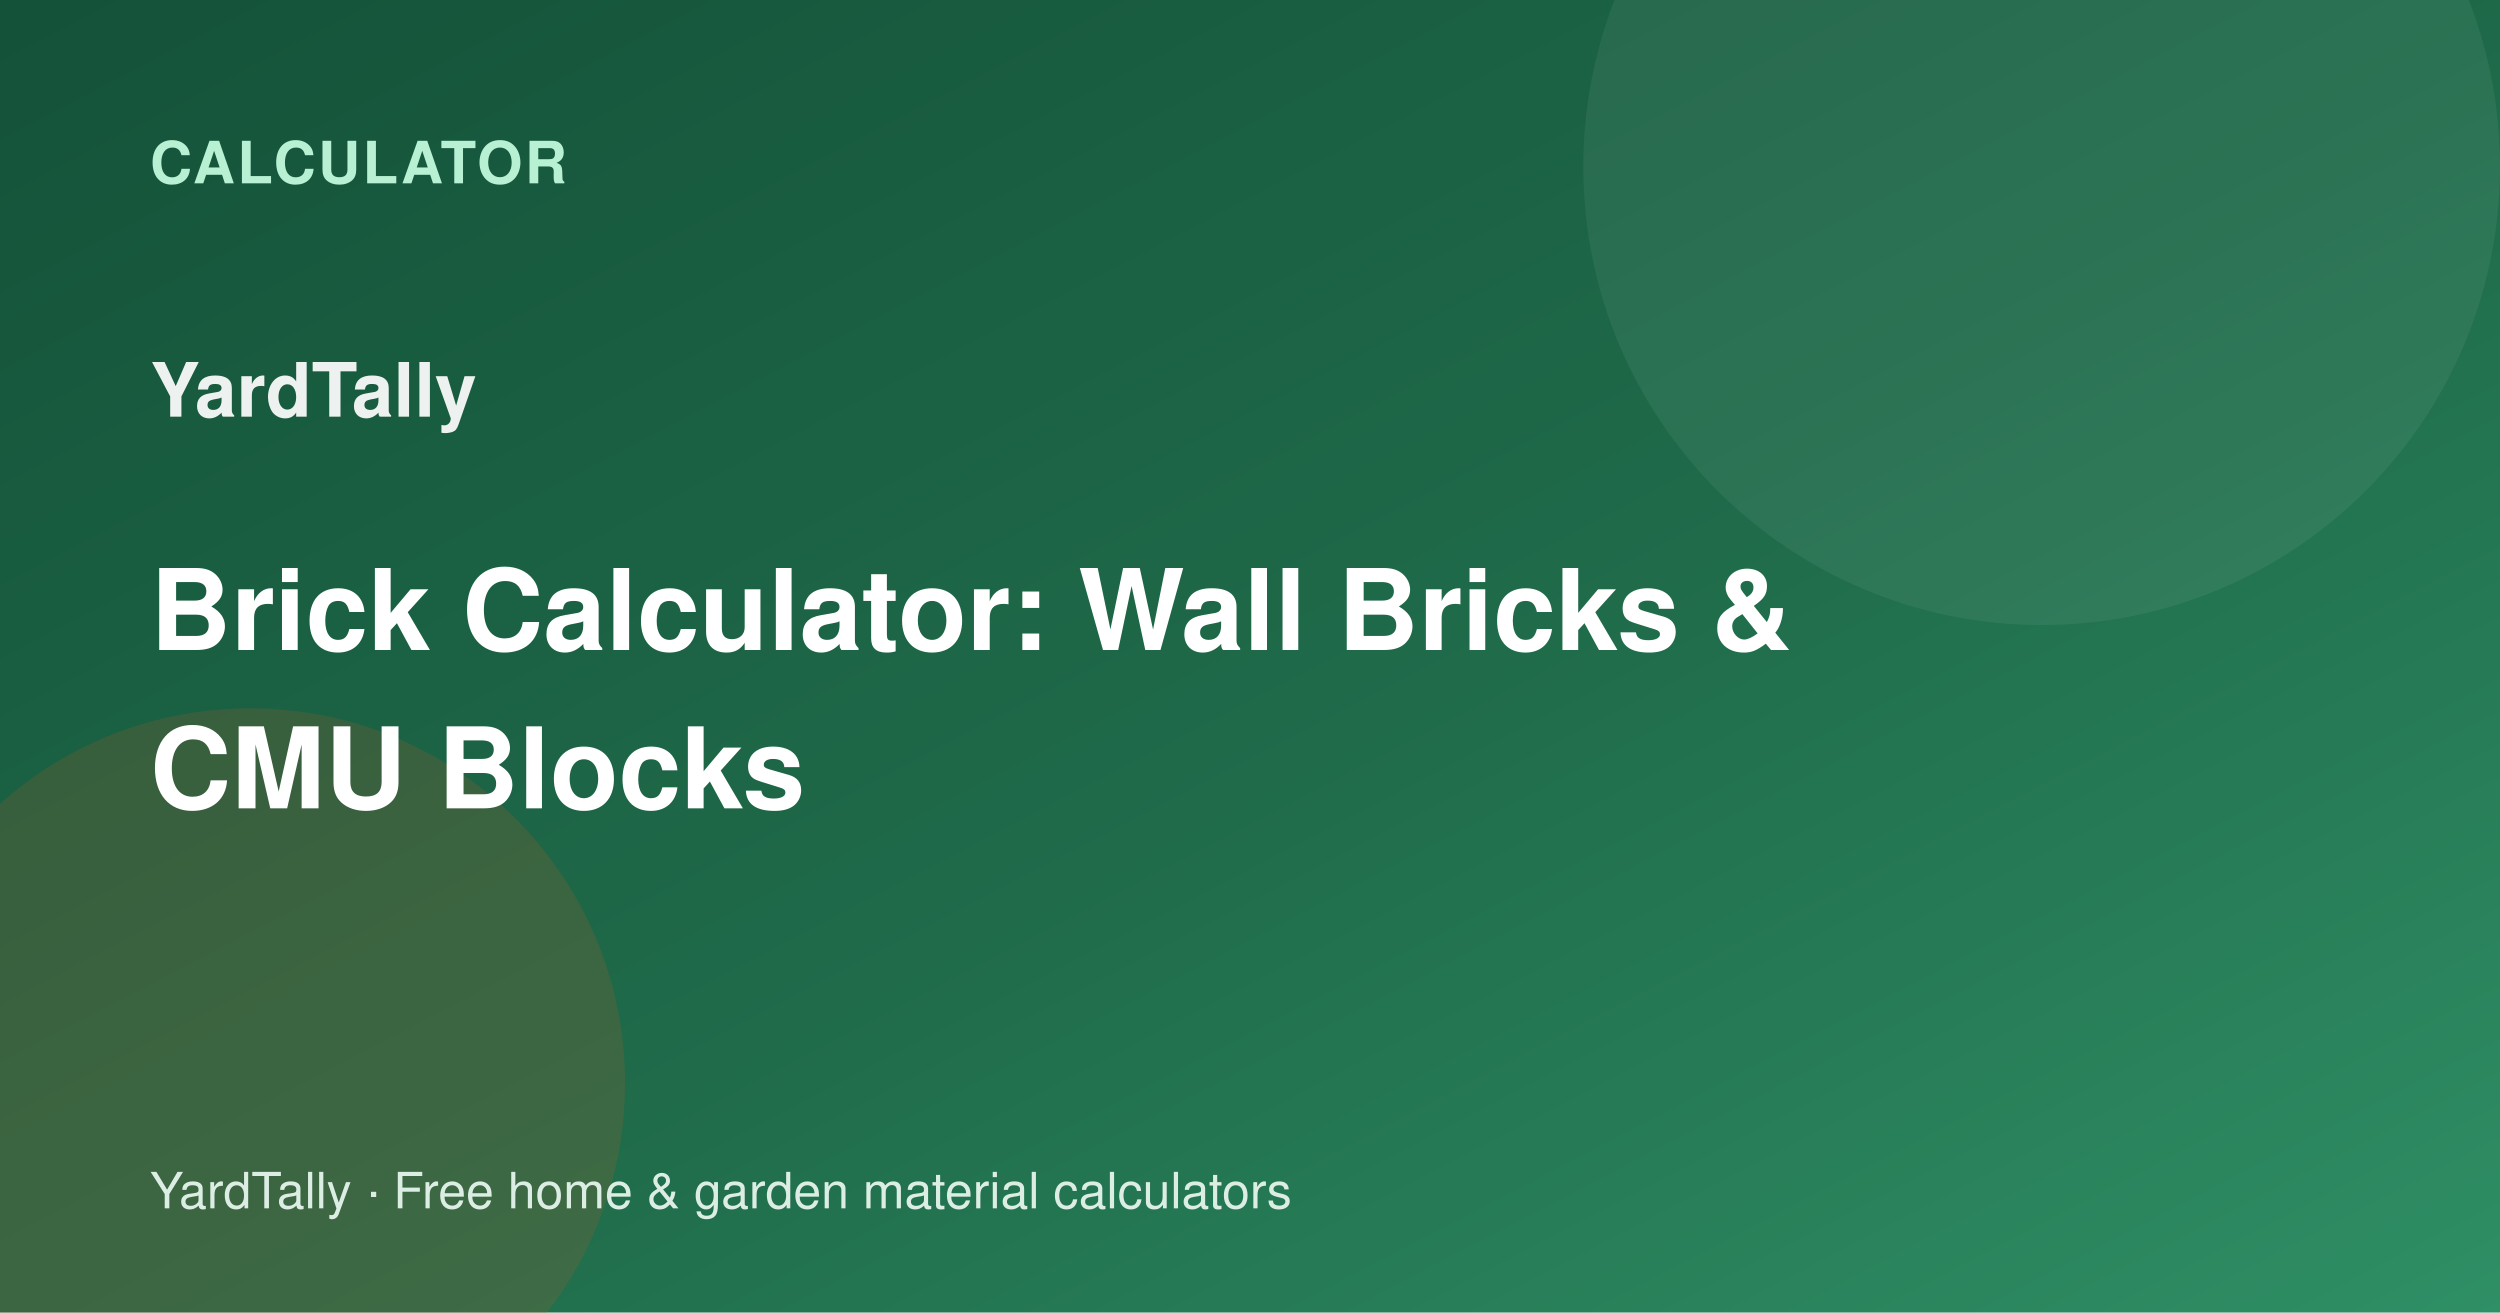
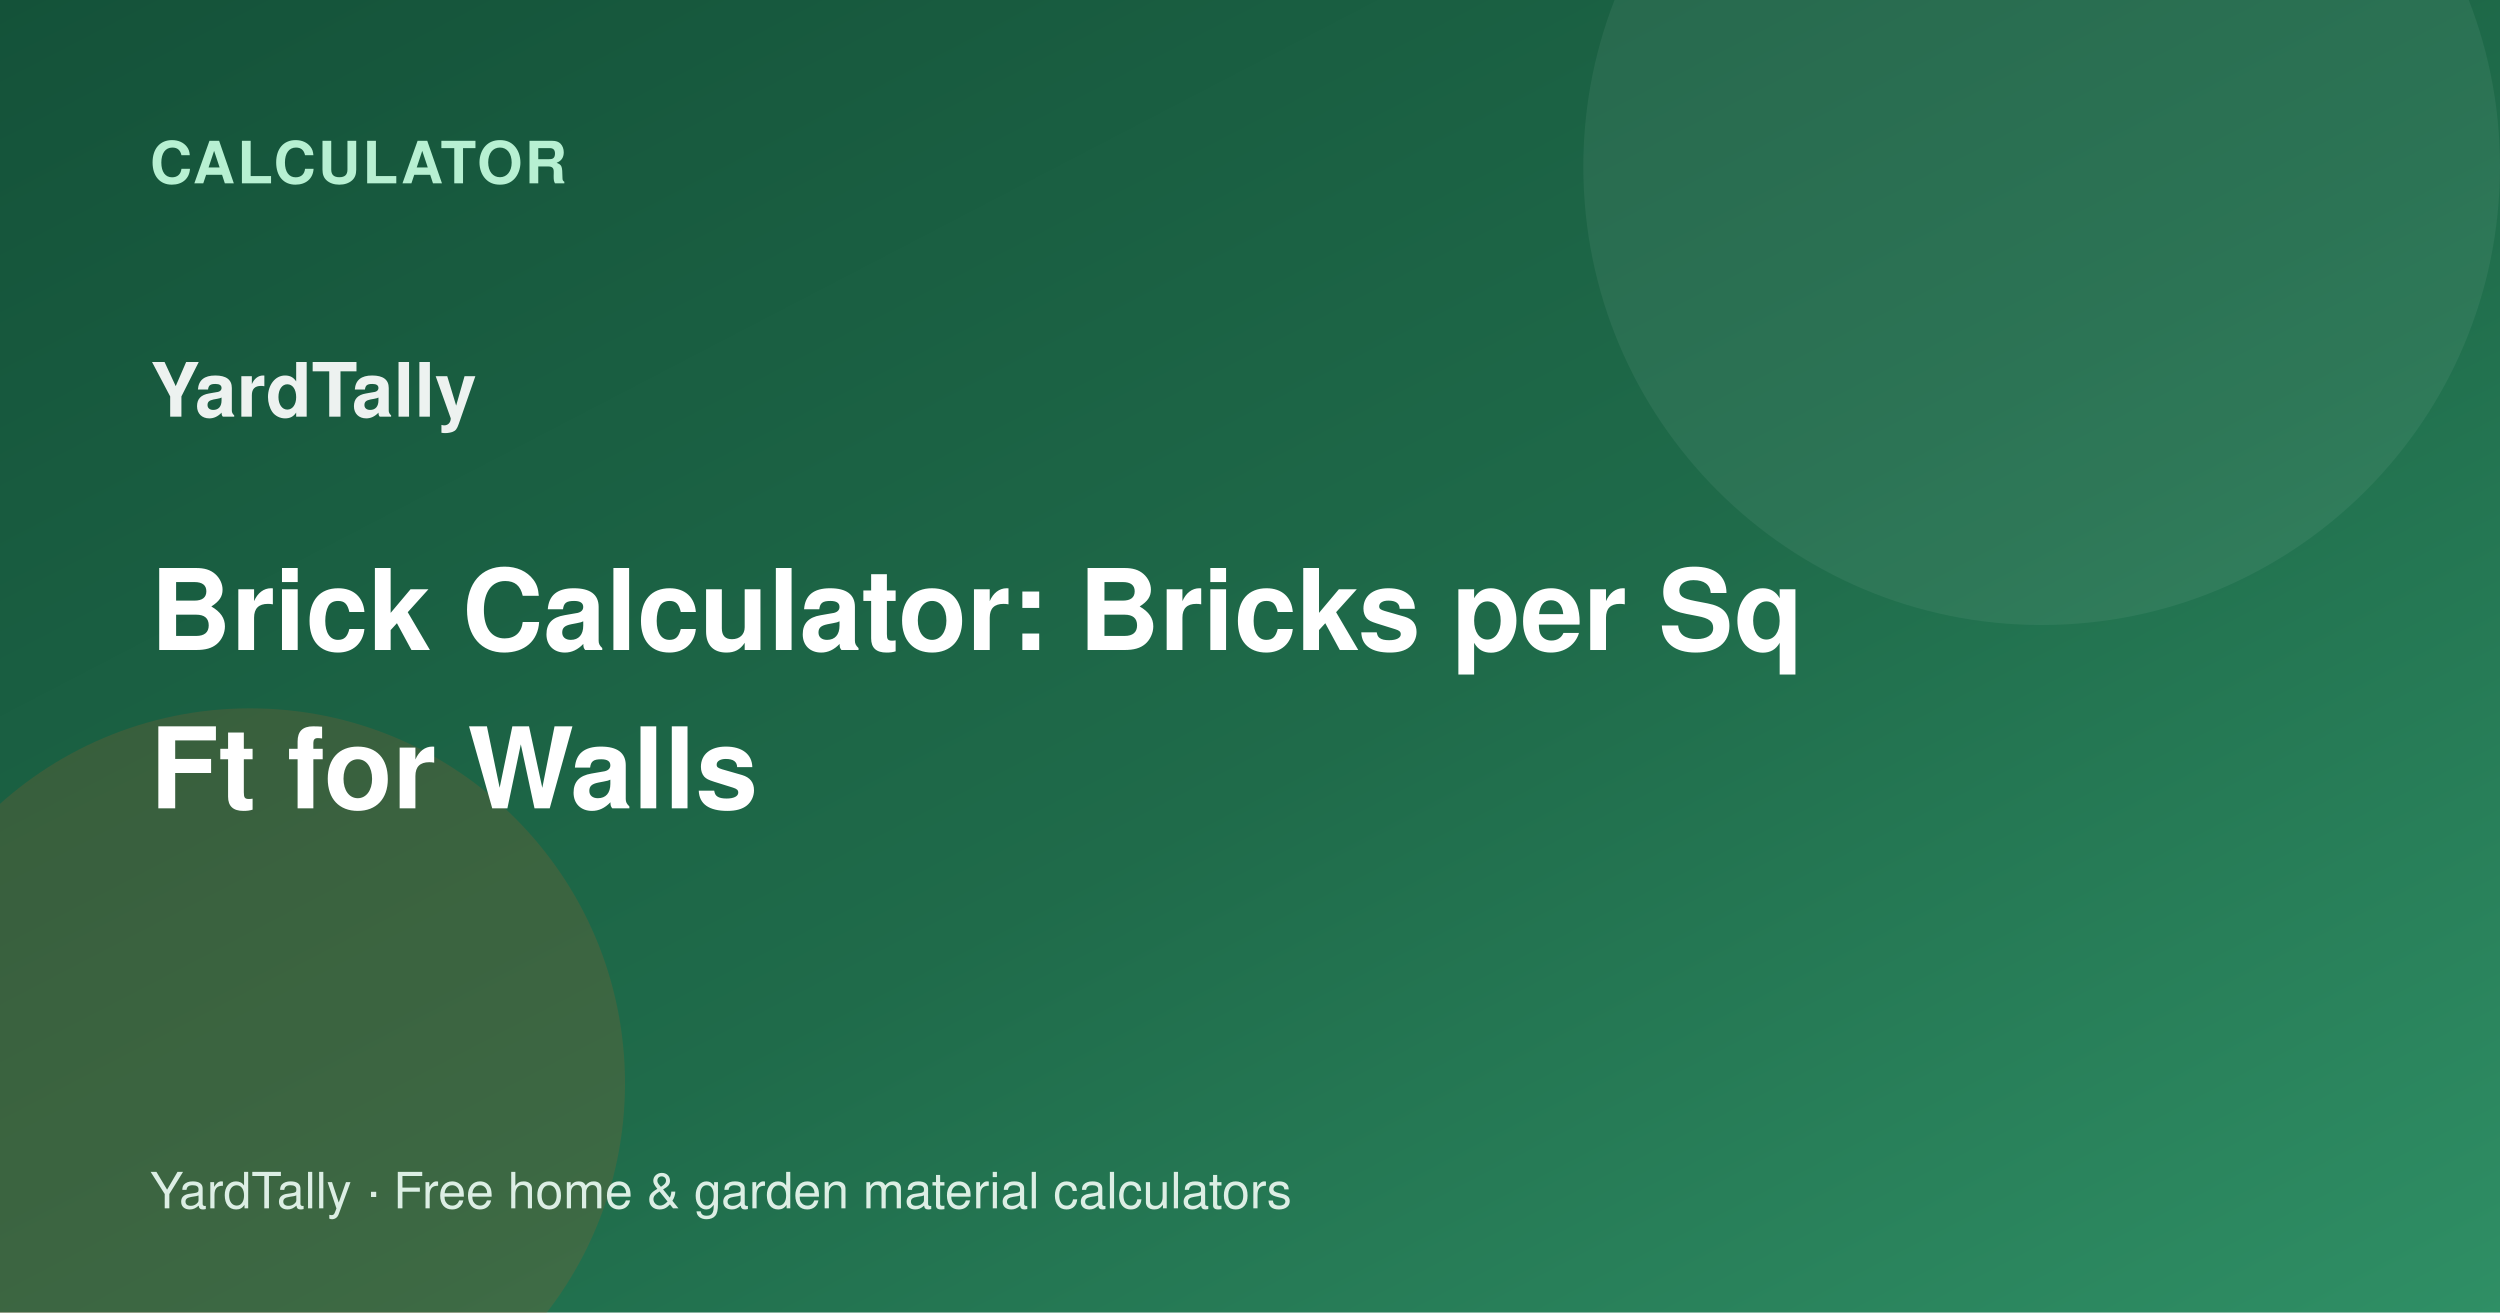
<svg xmlns="http://www.w3.org/2000/svg" width="1200" height="630" viewBox="0 0 1200 630">
  <defs>
    <linearGradient id="bg" x1="0" y1="0" x2="1" y2="1">
      <stop offset="0%" stop-color="#145239" />
      <stop offset="55%" stop-color="#1f6b4a" />
      <stop offset="100%" stop-color="#2f8f65" />
    </linearGradient>
  </defs>
  <rect width="1200" height="630" fill="url(#bg)" />
  <circle cx="980" cy="80" r="220" fill="#ffffff" fill-opacity="0.06" />
  <circle cx="120" cy="520" r="180" fill="#c45c26" fill-opacity="0.18" />
  <text x="72" y="88" font-family="ui-sans-serif, system-ui, Segoe UI, Helvetica, Arial, sans-serif" font-size="28" font-weight="600" fill="#b7f0d2" letter-spacing="0.04em">CALCULATOR</text>
  <text x="72" y="200" font-family="ui-sans-serif, system-ui, Segoe UI, Helvetica, Arial, sans-serif" font-size="36" font-weight="700" fill="#ffffff" fill-opacity="0.92">YardTally</text>
-   <text x="72" y="312" font-family="ui-sans-serif, system-ui, Segoe UI, Helvetica, Arial, sans-serif" font-size="54" font-weight="700" fill="#ffffff">Brick Calculator: Wall Bricks &amp;</text>
-   <text x="72" y="388" font-family="ui-sans-serif, system-ui, Segoe UI, Helvetica, Arial, sans-serif" font-size="54" font-weight="700" fill="#ffffff">CMU Blocks</text>
+   <text x="72" y="312" font-family="ui-sans-serif, system-ui, Segoe UI, Helvetica, Arial, sans-serif" font-size="54" font-weight="700" fill="#ffffff">Brick Calculator: Bricks per Sq</text>
+   <text x="72" y="388" font-family="ui-sans-serif, system-ui, Segoe UI, Helvetica, Arial, sans-serif" font-size="54" font-weight="700" fill="#ffffff">Ft for Walls</text>
  <text x="72" y="580" font-family="ui-sans-serif, system-ui, Segoe UI, Helvetica, Arial, sans-serif" font-size="24" fill="#dceee4">YardTally · Free home &amp; garden material calculators</text>
</svg>
